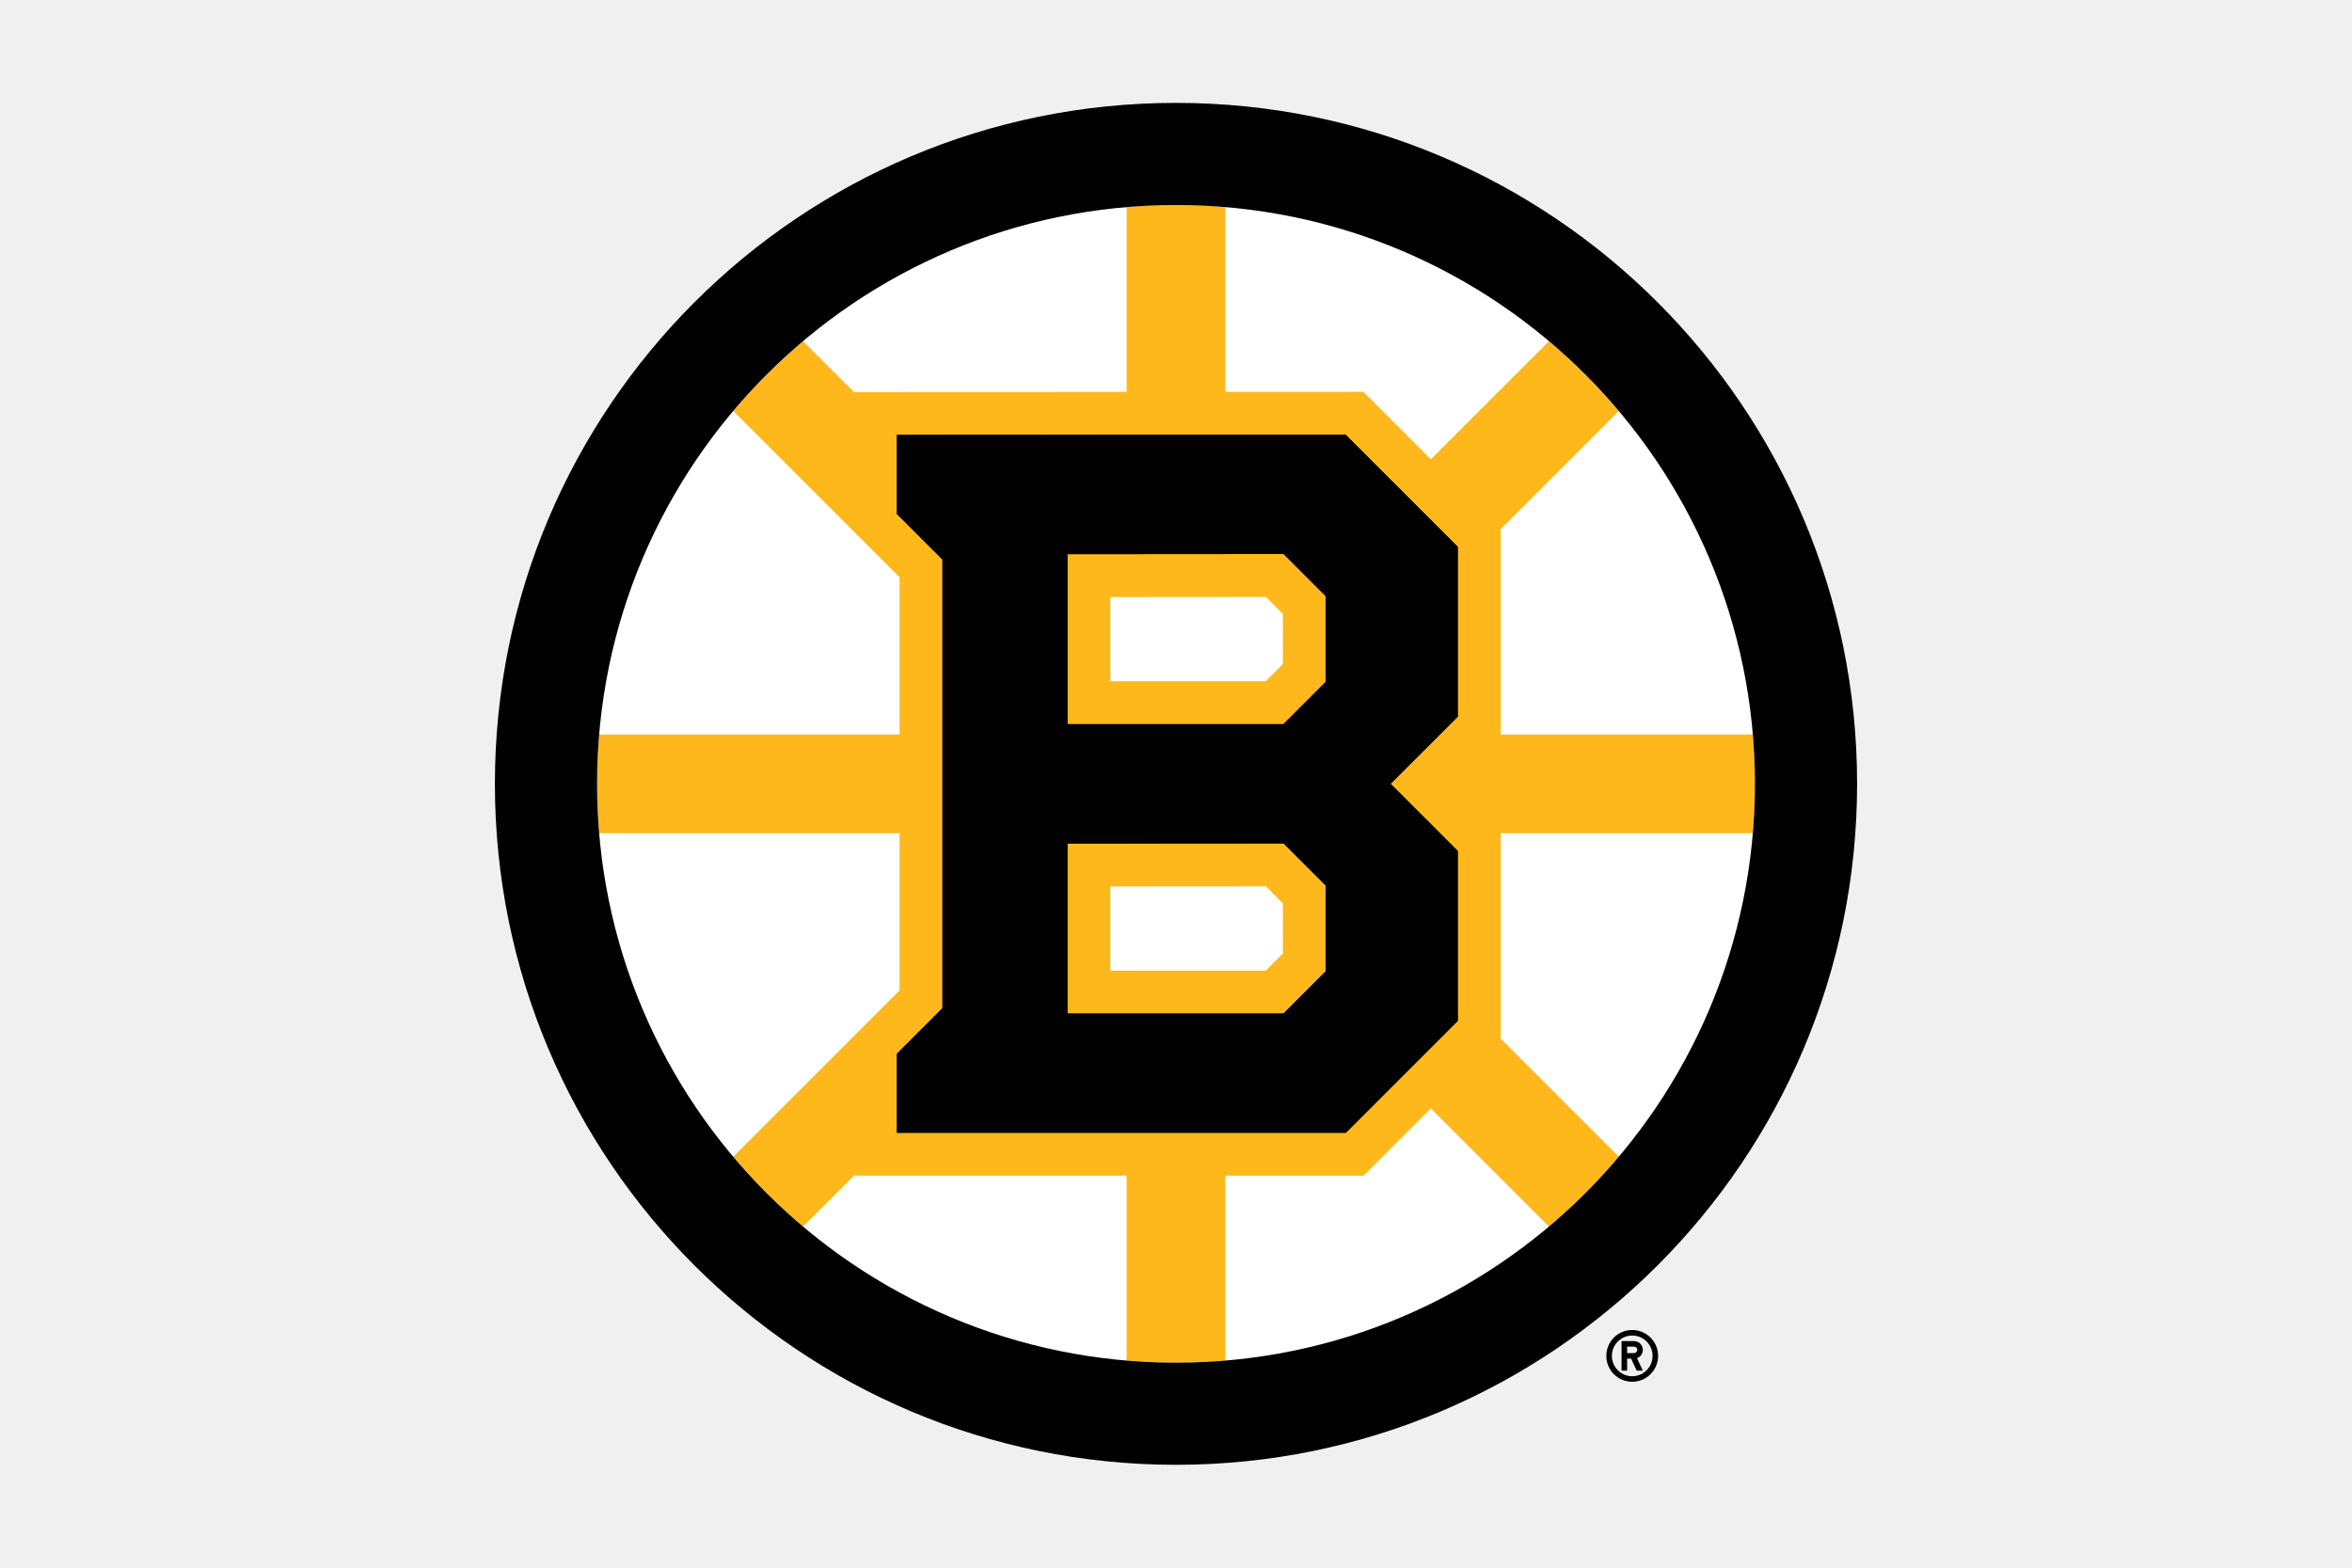
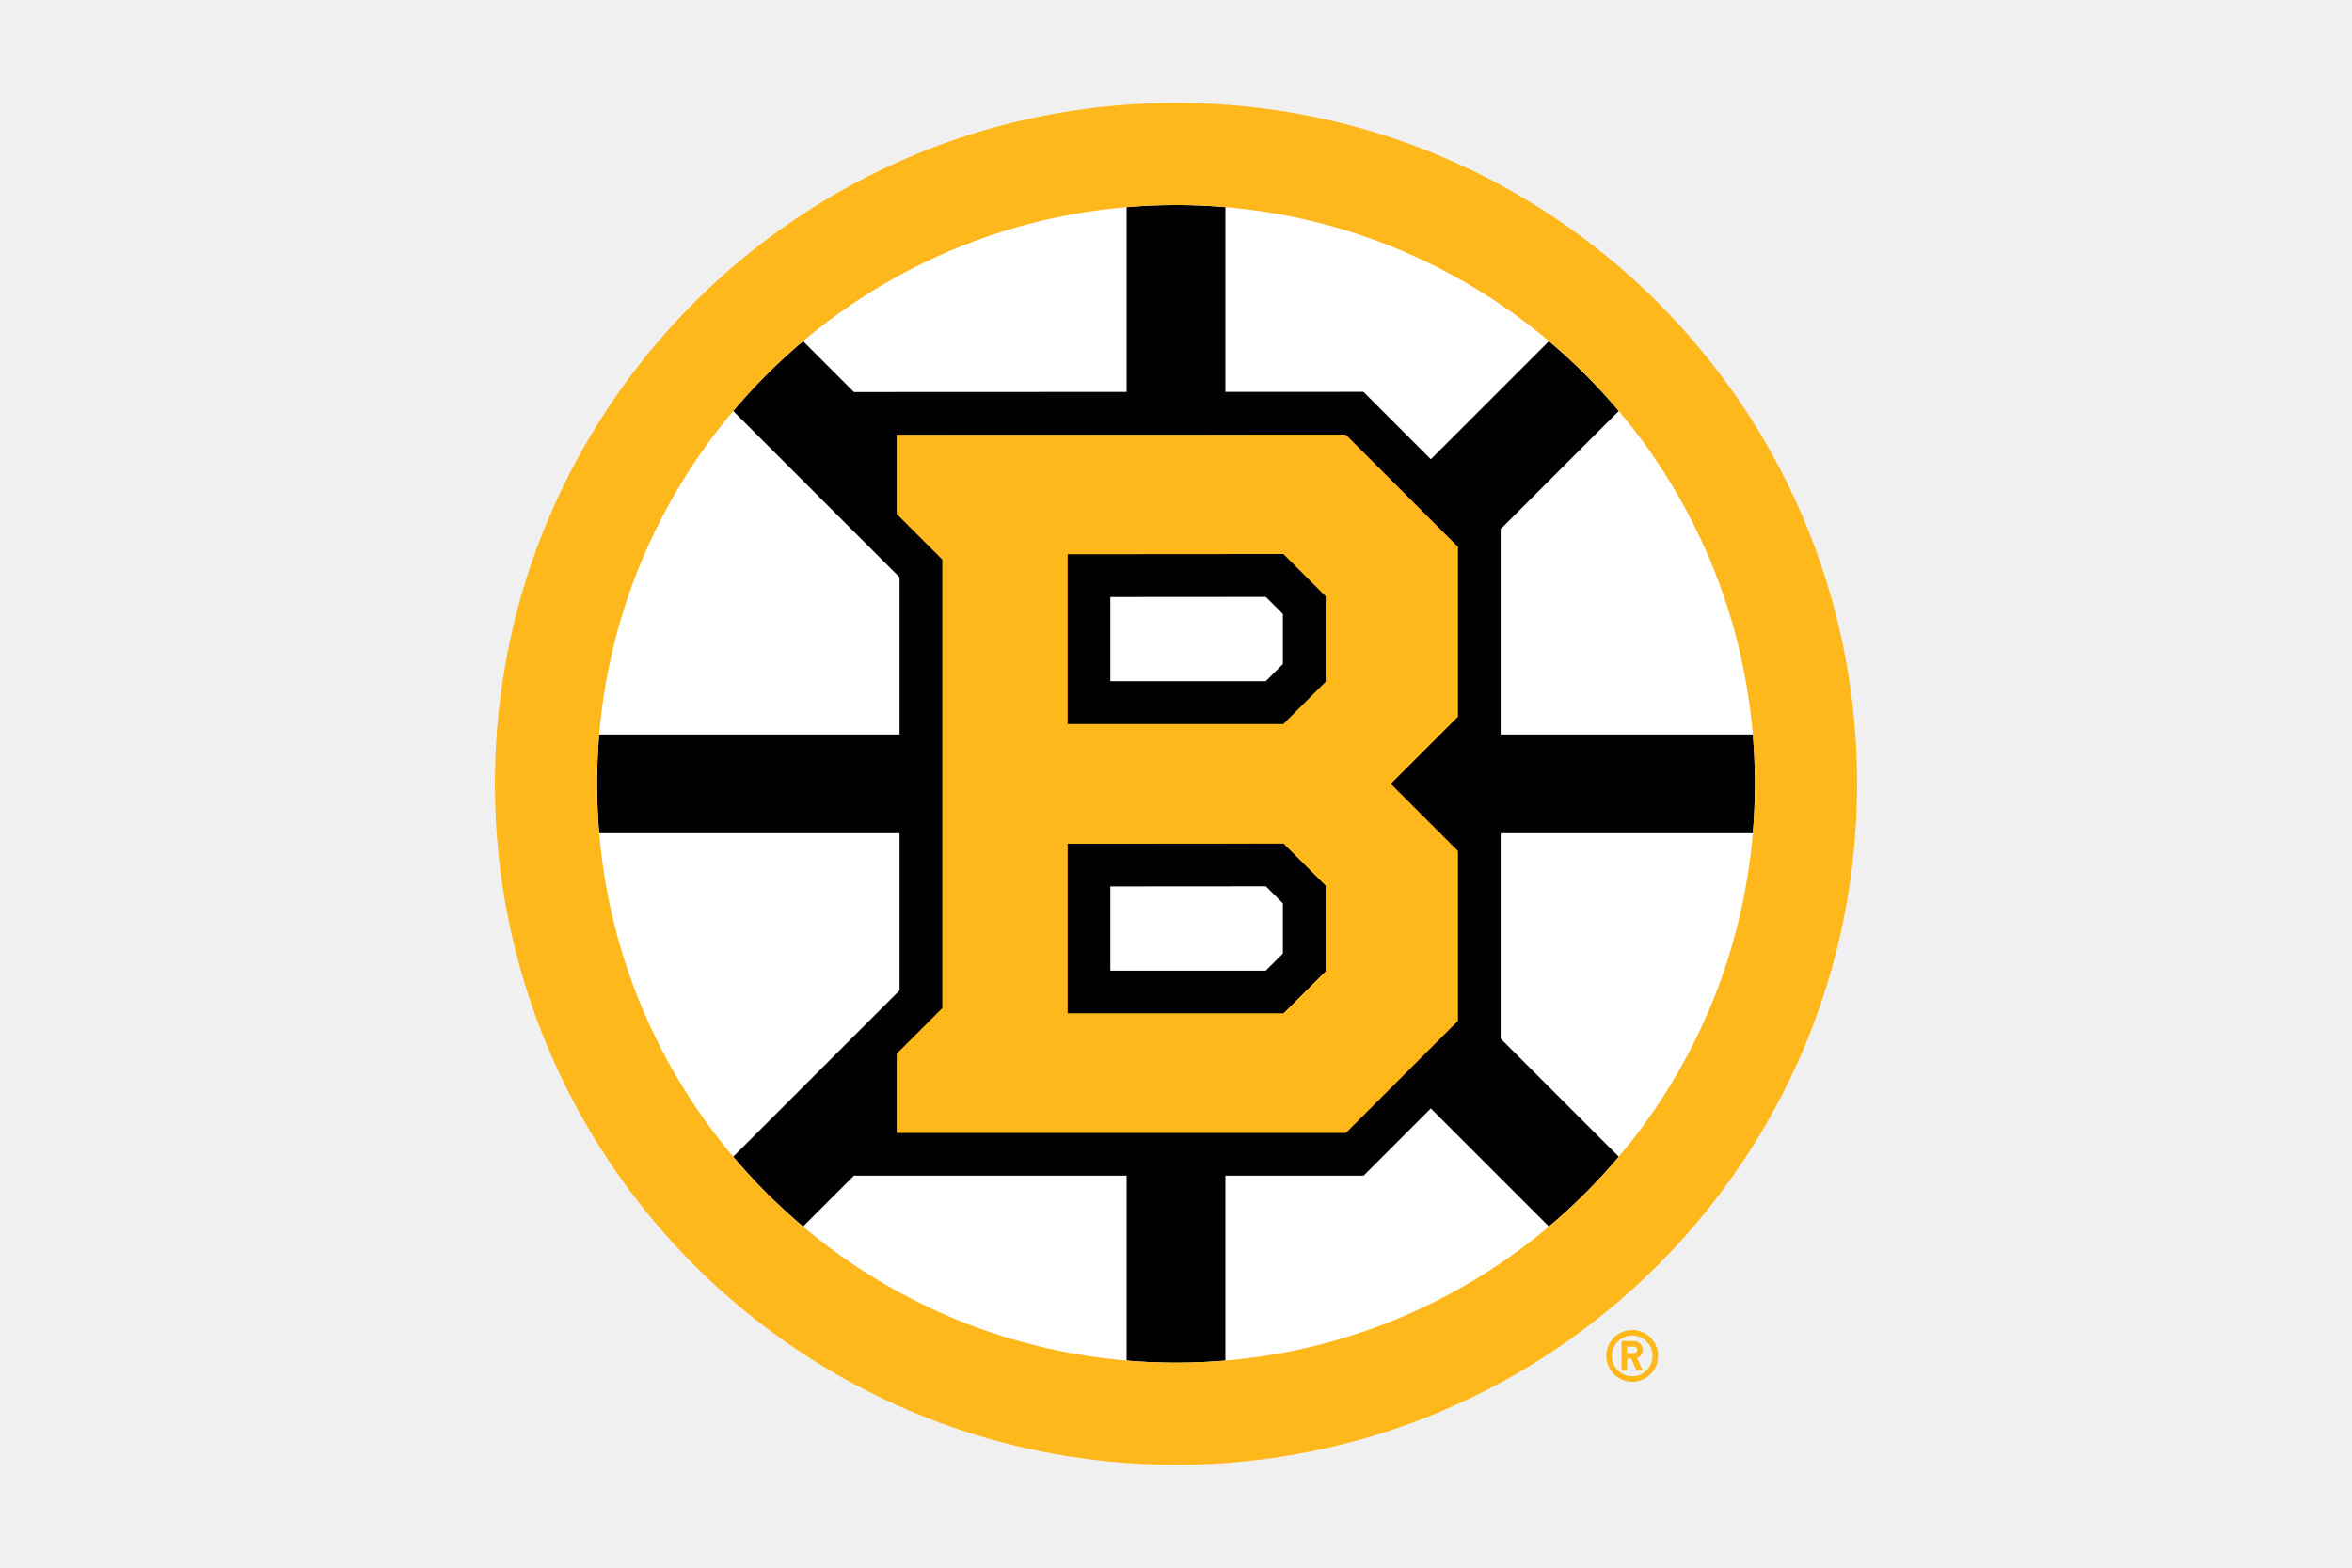
<svg xmlns="http://www.w3.org/2000/svg" viewBox="0 0 960 640">
-   <path fill="#fff" d="M716.307 320.001c0-130.506-105.794-236.3-236.3-236.3s-236.306 105.794-236.306 236.3S349.495 556.3 480 556.3s236.3-105.794 236.3-236.299" />
-   <path fill="#ffb81c" d="M715.438 299.852H612.517v-83.855l48.207-48.214a237.3 237.3 0 0 0-28.499-28.506l-48.214 48.214-27.531-27.531-56.324.02V84.563c-6.647-.561-13.361-.862-20.156-.862s-13.508.3-20.155.862V160l-111.292.047-20.77-20.77a238.4 238.4 0 0 0-28.506 28.506l67.888 67.889v64.173H244.562c-.561 6.648-.861 13.362-.861 20.156s.307 13.508.861 20.155h122.603v64.174l-13.735 13.735-54.16 54.153a238 238 0 0 0 28.506 28.507l20.77-20.771h111.292v75.485c6.647.561 13.361.861 20.156.861s13.508-.3 20.155-.861v-75.485h56.418l27.437-27.443 48.214 48.214a237.4 237.4 0 0 0 28.499-28.507l-48.207-48.214V340.15h102.922c.561-6.648.861-13.368.861-20.156s-.3-13.508-.861-20.155m-191.807 89.42-7.002 7.001h-63.425v-34.378l63.466-.047 6.961 6.954zm0-118.154-7.002 7.002h-63.425v-34.372l63.466-.047 6.961 6.955z" />
-   <path fill="#010101" d="M480 42c-153.534 0-278 124.466-278 278s124.466 278 278 278 278-124.466 278-278S633.54 42 480 42m0 514.306c-130.506 0-236.3-105.794-236.3-236.299S349.494 83.7 480 83.7 716.3 189.494 716.3 320 610.506 556.3 480 556.3" />
-   <path fill="#010101" d="M366.062 462.444v-32.241l18.619-18.619V228.422l-18.619-18.619v-32.247l183.169-.074L595 223.251v69.352l-27.411 27.41L595 347.417v69.351l-45.689 45.689H366.062zm69.619-118.06v69.391h88.19l17.263-17.256v-34.973l-17.223-17.222zm0-118.147v69.392h88.19l17.263-17.263v-34.973l-17.223-17.222-88.224.066z" />
-   <path fill="#010101" d="m541.134 396.512-17.269 17.256h-88.191v-69.392l88.231-.06 17.222 17.223v34.973zm0-118.154-17.263 17.263h-88.19v-69.385l88.23-.066 17.223 17.222v34.973zm53.872-55.115-45.775-45.768-183.169.073v32.247l18.619 18.619v183.162l-18.619 18.619v32.241h183.256l45.688-45.682v-69.352l-27.41-27.41 27.41-27.404v-69.351zM655.64 553.533c0 5.833 4.736 10.569 10.568 10.569s10.569-4.736 10.569-10.569-4.73-10.568-10.569-10.568-10.568 4.73-10.568 10.568m18.879 0a8.304 8.304 0 0 1-16.608 0c0-4.583 3.721-8.303 8.304-8.303s8.304 3.721 8.304 8.303m-12.653 6.04h2.271v-4.917h1.624l2.284 4.917h2.499l-2.378-5.118a3.575 3.575 0 0 0 2.378-3.367c0-1.99-1.61-3.594-3.581-3.594h-5.104v12.079zm2.271-9.814h2.833c.72 0 1.316.588 1.316 1.323s-.595 1.309-1.316 1.309h-2.833v-2.639z" />
+   <path fill="#fff" d="M716.306 319.999c0-130.506-105.794-236.3-236.299-236.3S243.7 189.493 243.7 320s105.794 236.3 236.3 236.3 236.3-105.794 236.3-236.3" />
+   <path fill="#010101" d="M715.438 299.85H612.516v-83.855l48.214-48.214a237 237 0 0 0-28.506-28.506l-48.214 48.214-27.531-27.531-56.324.02V84.561c-6.647-.561-13.361-.862-20.155-.862s-13.508.3-20.156.862v75.437l-111.292.047-20.77-20.77a238.4 238.4 0 0 0-28.506 28.506l67.888 67.889v64.173H244.562c-.561 6.648-.862 13.362-.862 20.156s.308 13.508.862 20.155h122.602v64.174l-13.735 13.735-54.16 54.153a238 238 0 0 0 28.507 28.507l20.77-20.77h111.292v75.484c6.647.561 13.361.862 20.155.862s13.508-.301 20.156-.862v-75.484h56.417l27.438-27.444 48.213 48.214a238 238 0 0 0 28.507-28.507l-48.214-48.213v-83.855h102.921c.561-6.648.862-13.368.862-20.156s-.301-13.508-.862-20.155m-191.807 89.42-7.001 7.001h-63.426V361.88l63.466-.047 6.961 6.954zm0-118.153-7.001 7.001h-63.426v-34.372l63.466-.047 6.961 6.955z" />
+   <path fill="#ffb81c" d="M480 42c-153.534 0-278 124.466-278 278s124.466 278 278 278 278-124.466 278-278S633.54 42 480 42m0 514.306c-130.506 0-236.3-105.794-236.3-236.299S349.494 83.7 480 83.7 716.3 189.494 716.3 320 610.506 556.3 480 556.3" />
+   <path fill="#ffb81c" d="M366.062 462.444v-32.241l18.619-18.619V228.422l-18.619-18.619v-32.247l183.169-.074L595 223.251v69.352l-27.411 27.41L595 347.417v69.351l-45.689 45.689H366.062zm69.619-118.06v69.391h88.19l17.263-17.256v-34.973l-17.223-17.222zm0-118.147v69.392h88.19l17.263-17.263v-34.973l-17.223-17.222-88.224.066z" />
+   <path fill="#ffb81c" d="m541.134 396.512-17.269 17.256h-88.191v-69.392l88.231-.06 17.222 17.223v34.973zm0-118.154-17.263 17.263h-88.19v-69.385l88.23-.066 17.223 17.222v34.973zm53.872-55.115-45.775-45.768-183.169.073v32.247l18.619 18.619v183.162l-18.619 18.619v32.241h183.256l45.688-45.682v-69.352l-27.41-27.41 27.41-27.404v-69.351zM655.64 553.534c0 5.832 4.736 10.568 10.568 10.568s10.569-4.736 10.569-10.568-4.73-10.569-10.569-10.569-10.568 4.73-10.568 10.569m18.879 0a8.304 8.304 0 1 1-16.608 0 8.304 8.304 0 0 1 16.608 0m-12.653 6.039h2.271v-4.917h1.624l2.285 4.917h2.498l-2.378-5.118a3.575 3.575 0 0 0 2.378-3.367c0-1.99-1.61-3.594-3.581-3.594h-5.104v12.079zm2.271-9.814h2.833c.72 0 1.316.588 1.316 1.323s-.595 1.309-1.316 1.309h-2.833v-2.639z" />
</svg>
